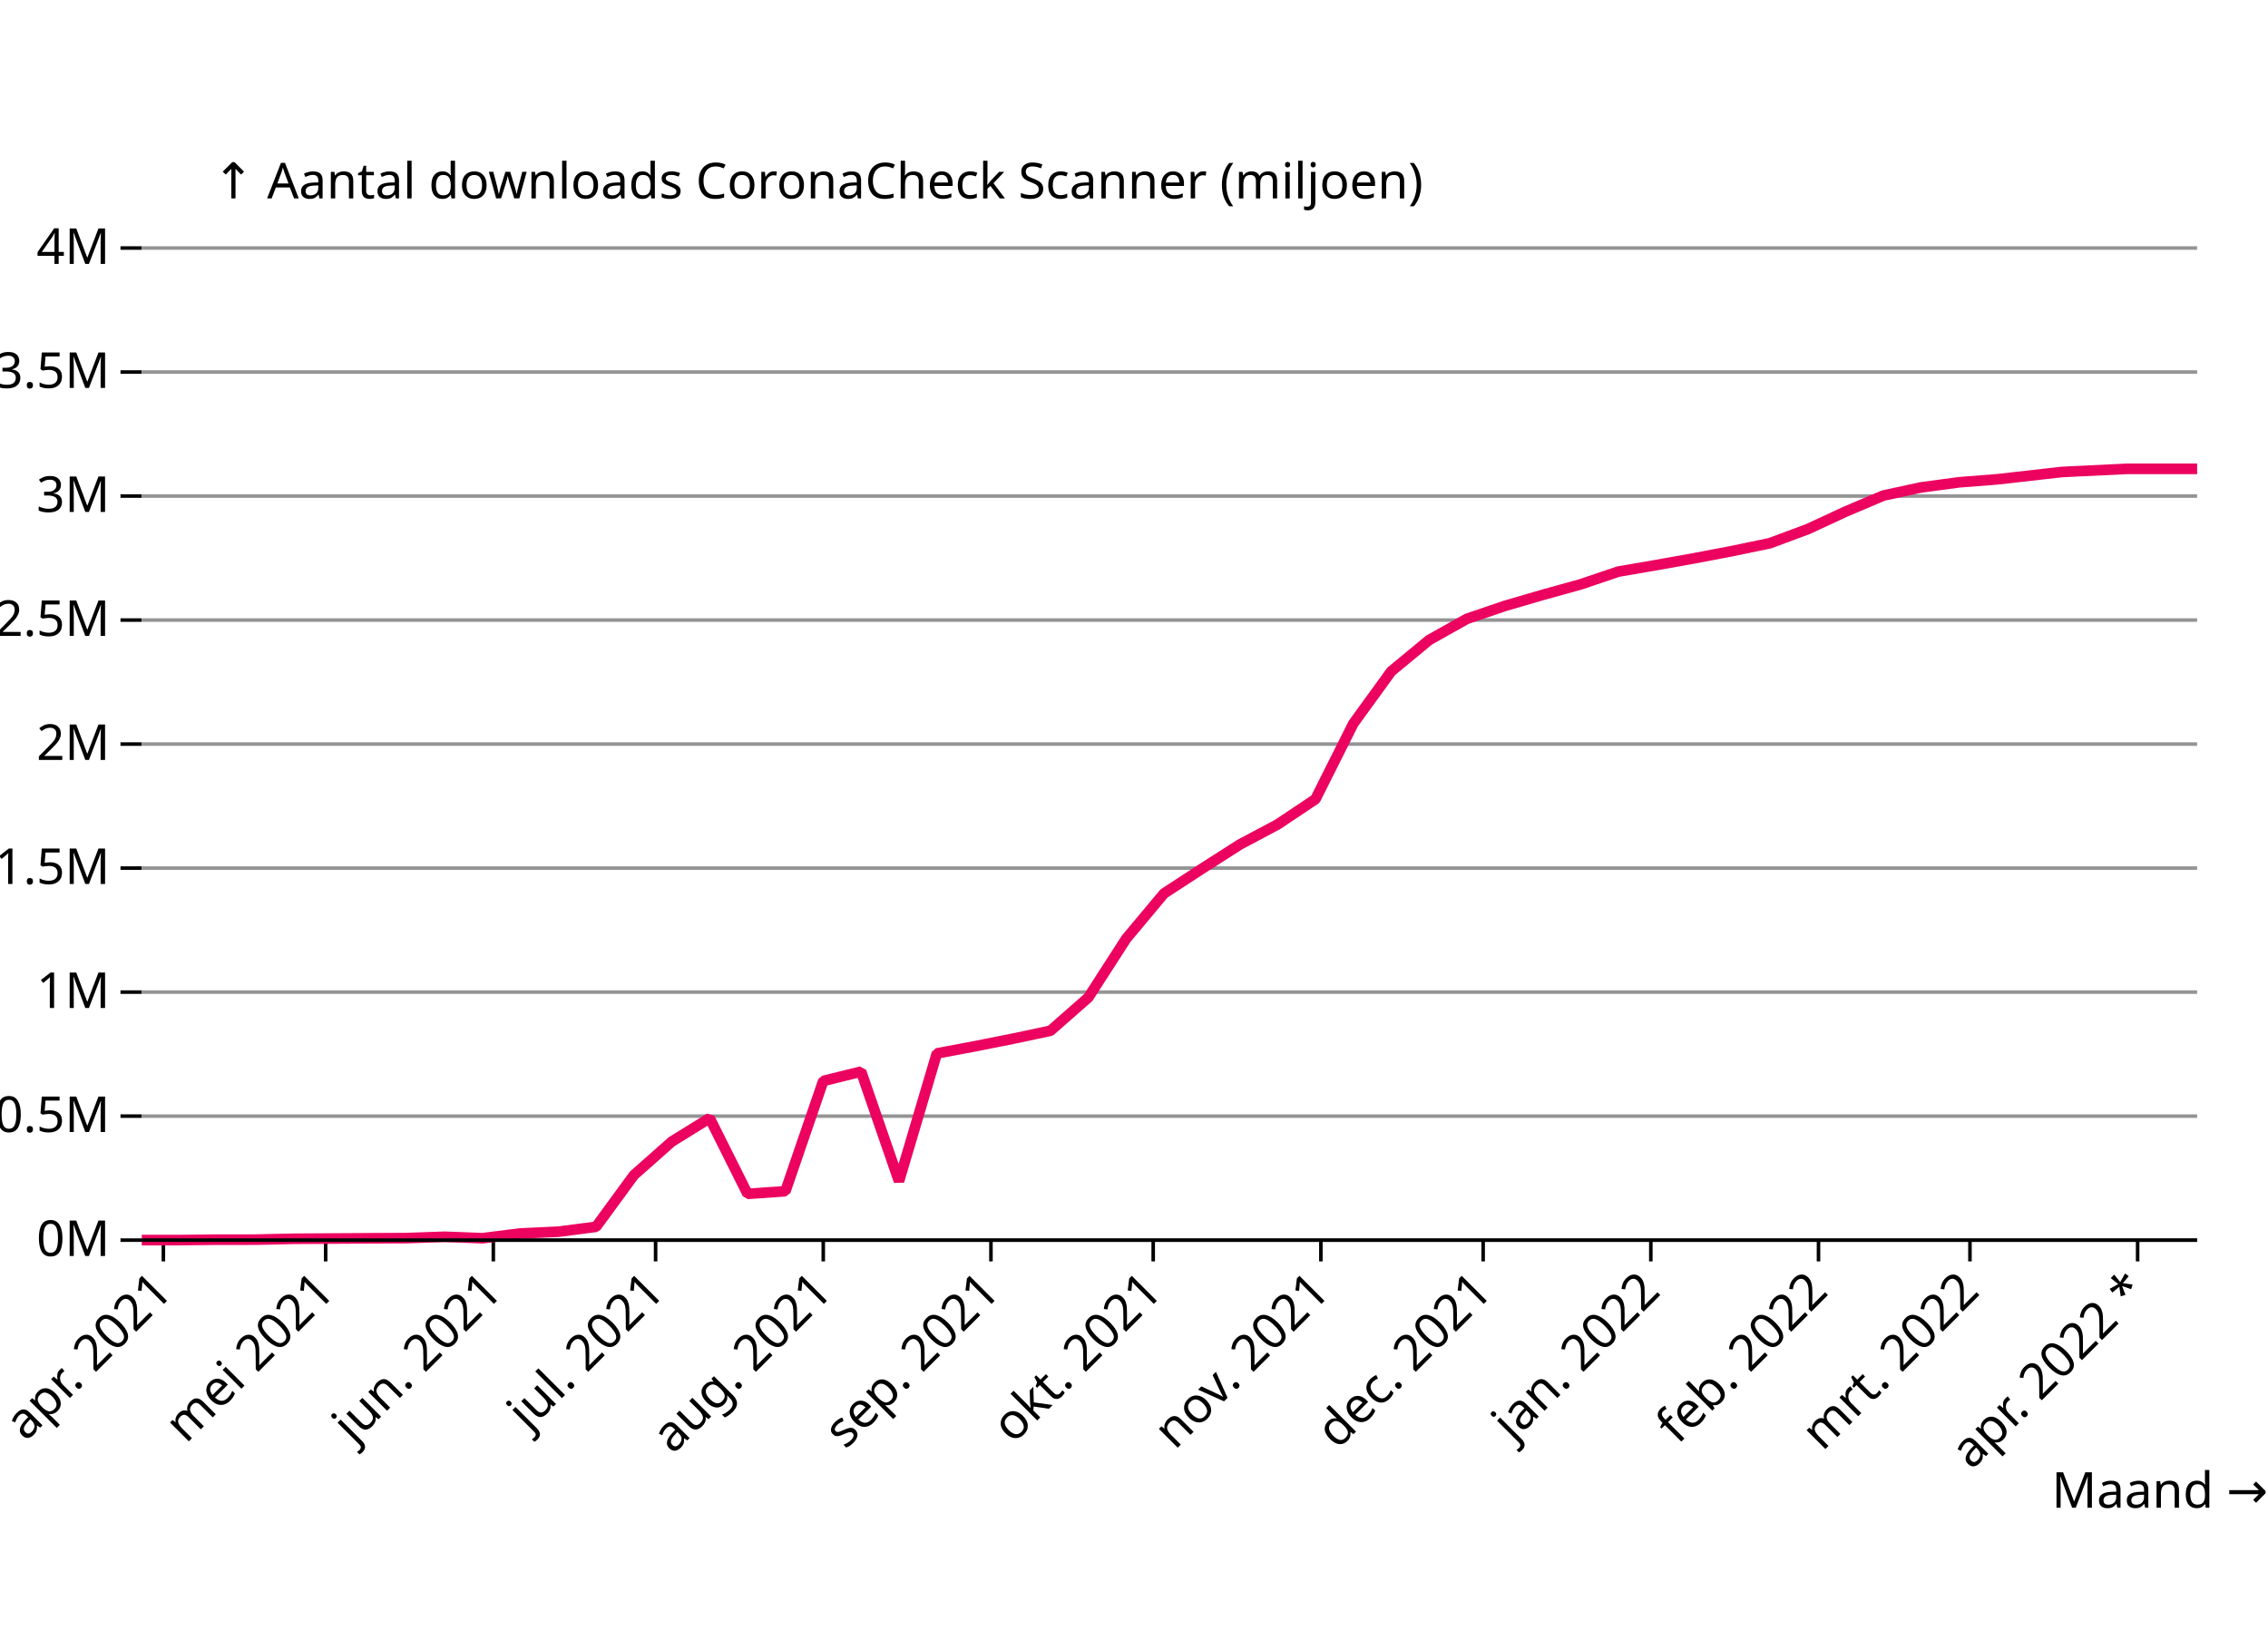
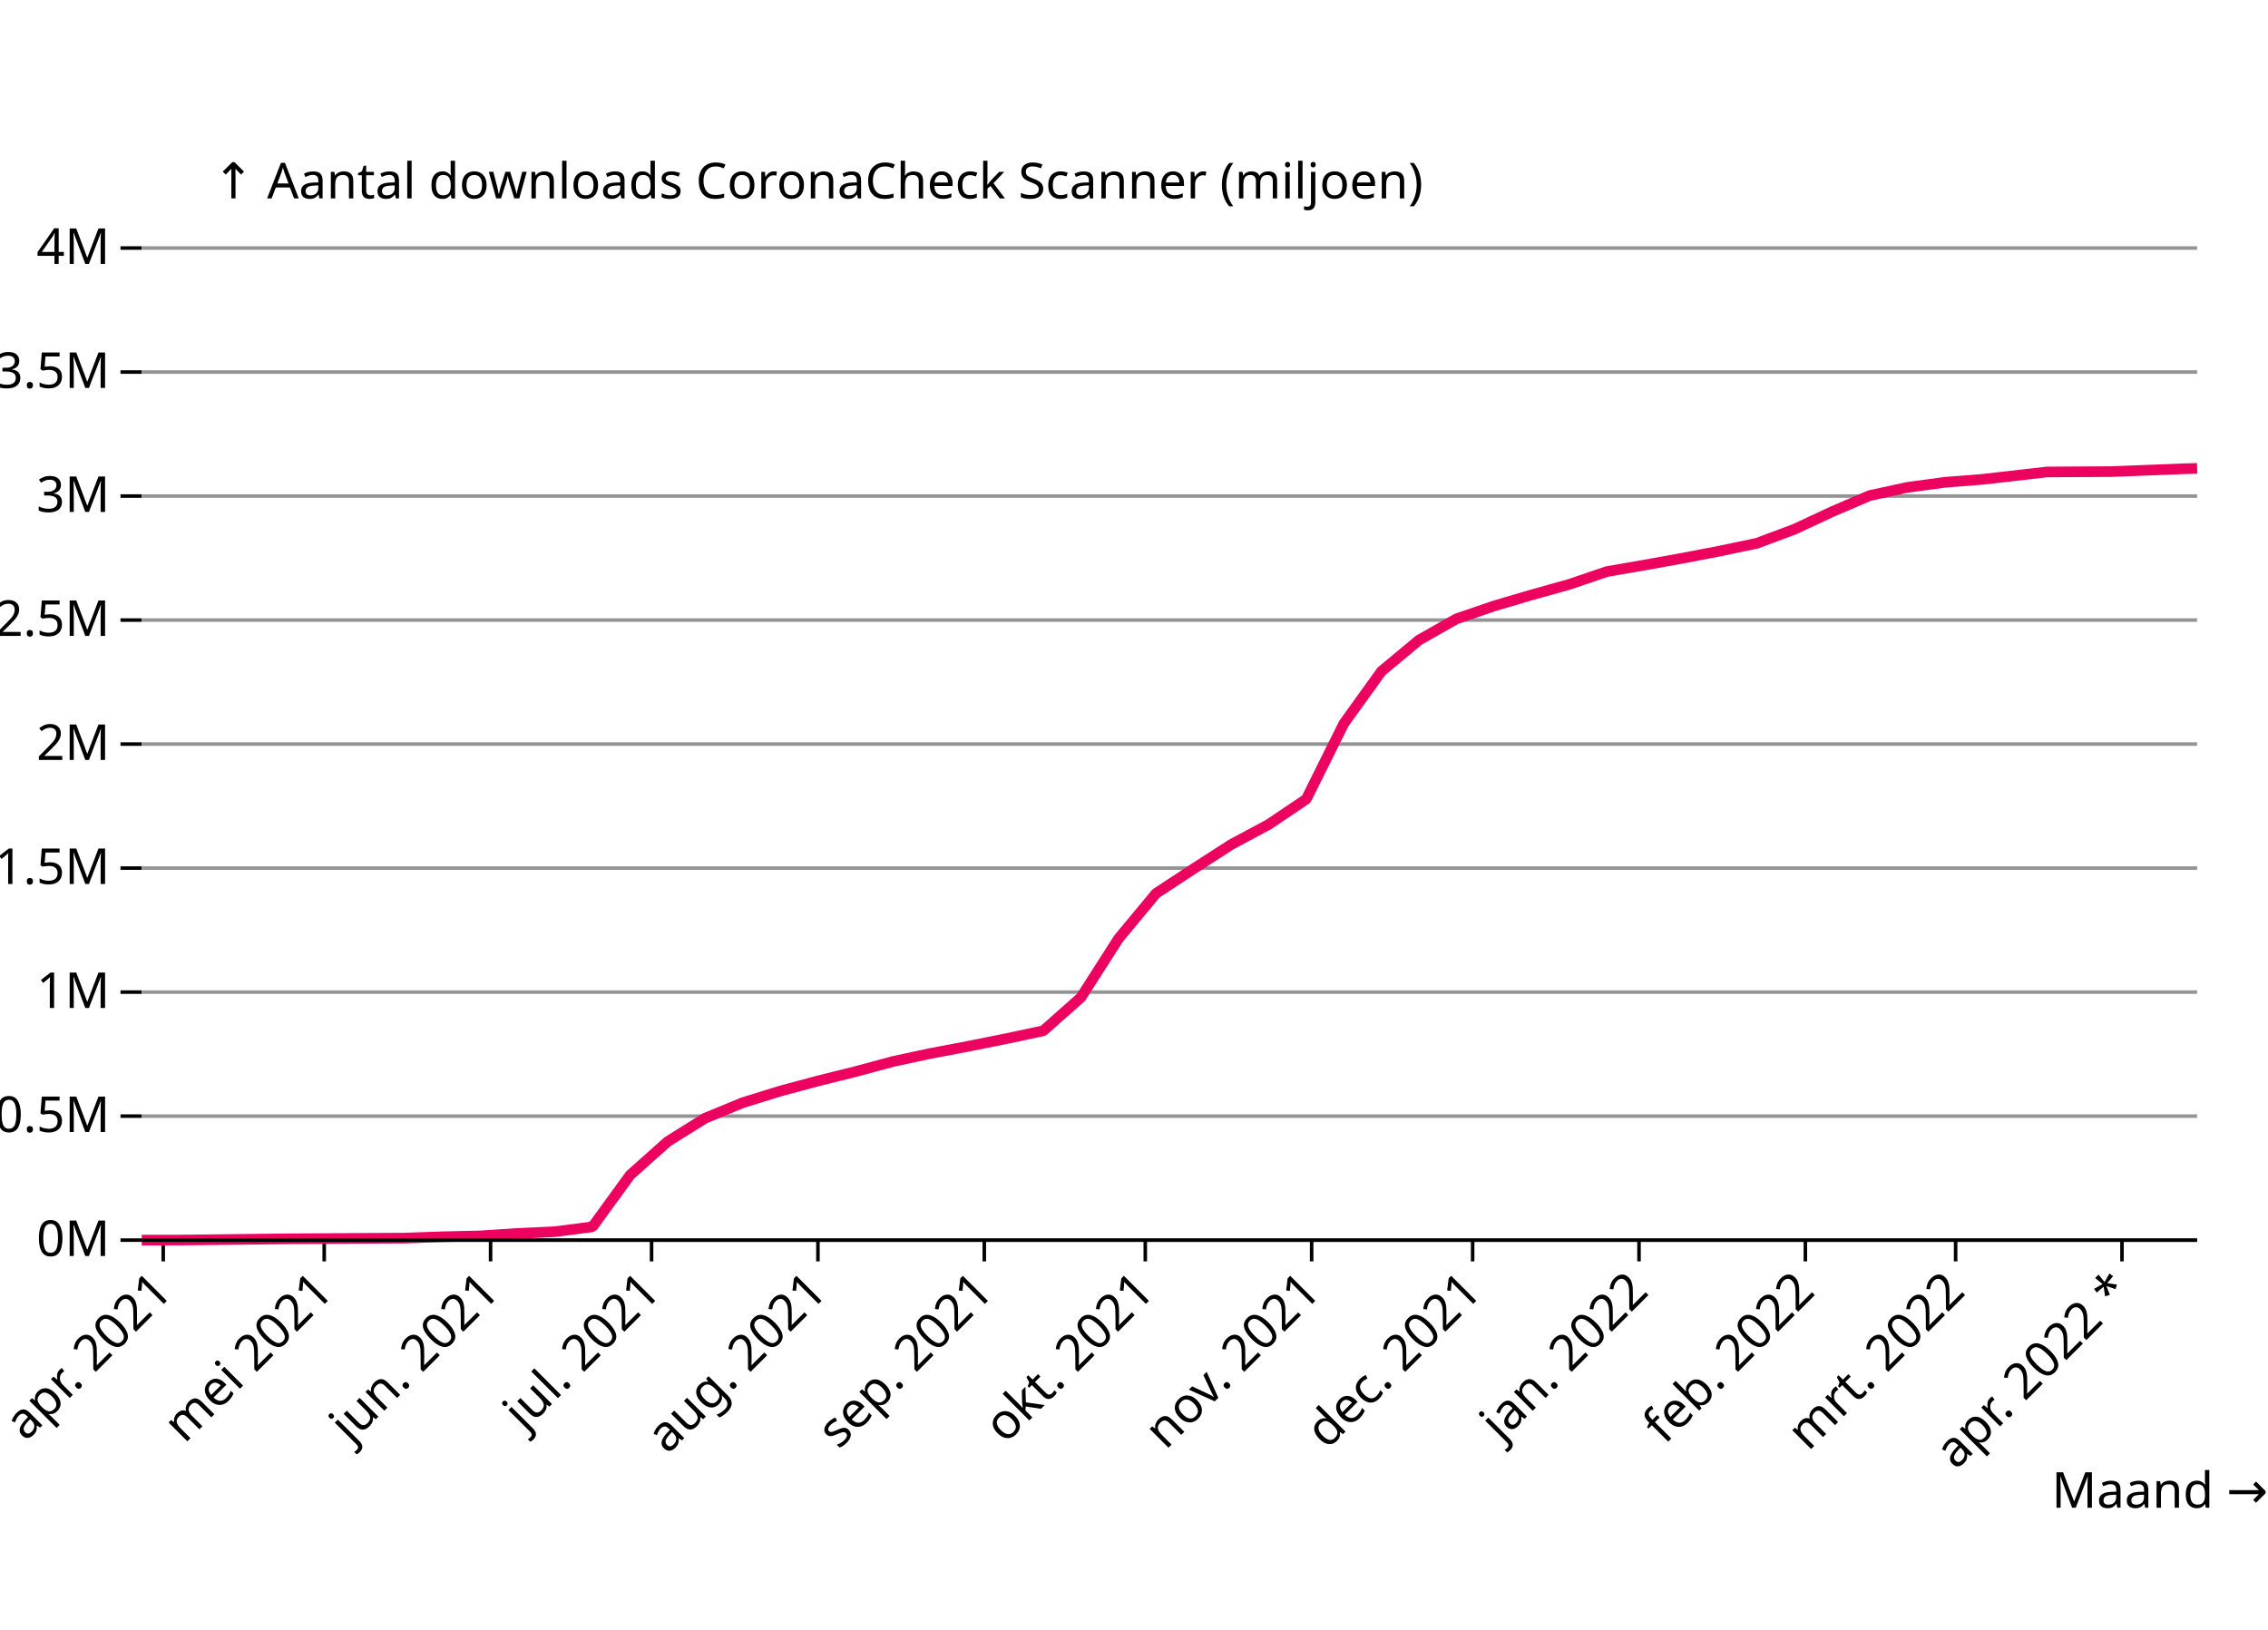
<svg xmlns="http://www.w3.org/2000/svg" class="plot" fill="currentColor" text-anchor="middle" width="640" height="460" viewBox="0 0 640 400" style="font-family: 'RO Sans', sans-serif; font-size: 14px;">
  <style>
        line[stroke-opacity] {
            stroke-opacity: 1;
            stroke: #949494;
        }
</style>
  <g transform="translate(40,0)" fill="none" text-anchor="end">
    <g class="tick" opacity="1" transform="translate(0,320)">
      <line stroke="currentColor" x2="-6" />
      <line stroke="currentColor" x2="580" stroke-opacity="0.1" />
      <text fill="currentColor" x="-9" dy="0.32em">0M</text>
    </g>
    <g class="tick" opacity="1" transform="translate(0,285)">
      <line stroke="currentColor" x2="-6" />
      <line stroke="currentColor" x2="580" stroke-opacity="0.1" />
      <text fill="currentColor" x="-9" dy="0.32em">0.5M</text>
    </g>
    <g class="tick" opacity="1" transform="translate(0,250)">
      <line stroke="currentColor" x2="-6" />
      <line stroke="currentColor" x2="580" stroke-opacity="0.1" />
      <text fill="currentColor" x="-9" dy="0.32em">1M</text>
    </g>
    <g class="tick" opacity="1" transform="translate(0,215)">
      <line stroke="currentColor" x2="-6" />
      <line stroke="currentColor" x2="580" stroke-opacity="0.1" />
      <text fill="currentColor" x="-9" dy="0.32em">1.5M</text>
    </g>
    <g class="tick" opacity="1" transform="translate(0,180)">
      <line stroke="currentColor" x2="-6" />
      <line stroke="currentColor" x2="580" stroke-opacity="0.1" />
      <text fill="currentColor" x="-9" dy="0.32em">2M</text>
    </g>
    <g class="tick" opacity="1" transform="translate(0,145)">
      <line stroke="currentColor" x2="-6" />
      <line stroke="currentColor" x2="580" stroke-opacity="0.1" />
      <text fill="currentColor" x="-9" dy="0.32em">2.5M</text>
    </g>
    <g class="tick" opacity="1" transform="translate(0,110)">
      <line stroke="currentColor" x2="-6" />
      <line stroke="currentColor" x2="580" stroke-opacity="0.1" />
      <text fill="currentColor" x="-9" dy="0.32em">3M</text>
    </g>
    <g class="tick" opacity="1" transform="translate(0,75)">
      <line stroke="currentColor" x2="-6" />
      <line stroke="currentColor" x2="580" stroke-opacity="0.1" />
      <text fill="currentColor" x="-9" dy="0.32em">3.5M</text>
    </g>
    <g class="tick" opacity="1" transform="translate(0,40)">
      <line stroke="currentColor" x2="-6" />
      <line stroke="currentColor" x2="580" stroke-opacity="0.1" />
      <text fill="currentColor" x="-9" dy="0.32em">4M</text>
    </g>
    <text fill="currentColor" transform="translate(20,40)" dy="-1em" text-anchor="start">↑ Aantal downloads CoronaCheck Scanner (miljoen)</text>
  </g>
  <g transform="translate(0,320)" fill="none" text-anchor="middle">
-     <g class="tick" opacity="1" transform="translate(46.10526,0)">
+     <g class="tick" opacity="1" transform="translate(46.05744,0)">
      <line stroke="currentColor" y2="6" />
      <text fill="currentColor" dy="0.32em" transform="translate(0, 11.82843) rotate(-45)" text-anchor="end">apr. 2021</text>
    </g>
-     <g class="tick" opacity="1" transform="translate(91.89474,0)">
+     <g class="tick" opacity="1" transform="translate(91.48825,0)">
      <line stroke="currentColor" y2="6" />
      <text fill="currentColor" dy="0.32em" transform="translate(0, 11.82843) rotate(-45)" text-anchor="end">mei 2021</text>
    </g>
-     <g class="tick" opacity="1" transform="translate(139.2105,0)">
+     <g class="tick" opacity="1" transform="translate(138.4334,0)">
      <line stroke="currentColor" y2="6" />
      <text fill="currentColor" dy="0.32em" transform="translate(0, 11.82843) rotate(-45)" text-anchor="end">jun. 2021</text>
    </g>
-     <g class="tick" opacity="1" transform="translate(185,0)">
+     <g class="tick" opacity="1" transform="translate(183.8642,0)">
      <line stroke="currentColor" y2="6" />
      <text fill="currentColor" dy="0.32em" transform="translate(0, 11.82843) rotate(-45)" text-anchor="end">jul. 2021</text>
    </g>
-     <g class="tick" opacity="1" transform="translate(232.3158,0)">
+     <g class="tick" opacity="1" transform="translate(230.8094,0)">
      <line stroke="currentColor" y2="6" />
      <text fill="currentColor" dy="0.32em" transform="translate(0, 11.82843) rotate(-45)" text-anchor="end">aug. 2021</text>
    </g>
-     <g class="tick" opacity="1" transform="translate(279.6316,0)">
+     <g class="tick" opacity="1" transform="translate(277.7546,0)">
      <line stroke="currentColor" y2="6" />
      <text fill="currentColor" dy="0.32em" transform="translate(0, 11.82843) rotate(-45)" text-anchor="end">sep. 2021</text>
    </g>
-     <g class="tick" opacity="1" transform="translate(325.4211,0)">
+     <g class="tick" opacity="1" transform="translate(323.1854,0)">
      <line stroke="currentColor" y2="6" />
      <text fill="currentColor" dy="0.32em" transform="translate(0, 11.82843) rotate(-45)" text-anchor="end">okt. 2021</text>
    </g>
-     <g class="tick" opacity="1" transform="translate(372.7368,0)">
+     <g class="tick" opacity="1" transform="translate(370.1305,0)">
      <line stroke="currentColor" y2="6" />
      <text fill="currentColor" dy="0.32em" transform="translate(0, 11.82843) rotate(-45)" text-anchor="end">nov. 2021</text>
    </g>
-     <g class="tick" opacity="1" transform="translate(418.5263,0)">
+     <g class="tick" opacity="1" transform="translate(415.5614,0)">
      <line stroke="currentColor" y2="6" />
      <text fill="currentColor" dy="0.32em" transform="translate(0, 11.82843) rotate(-45)" text-anchor="end">dec. 2021</text>
    </g>
-     <g class="tick" opacity="1" transform="translate(465.8421,0)">
+     <g class="tick" opacity="1" transform="translate(462.5065,0)">
      <line stroke="currentColor" y2="6" />
      <text fill="currentColor" dy="0.32em" transform="translate(0, 11.82843) rotate(-45)" text-anchor="end">jan. 2022</text>
    </g>
-     <g class="tick" opacity="1" transform="translate(513.1579,0)">
+     <g class="tick" opacity="1" transform="translate(509.4517,0)">
      <line stroke="currentColor" y2="6" />
      <text fill="currentColor" dy="0.32em" transform="translate(0, 11.82843) rotate(-45)" text-anchor="end">feb. 2022</text>
    </g>
-     <g class="tick" opacity="1" transform="translate(555.8947,0)">
+     <g class="tick" opacity="1" transform="translate(551.8538,0)">
      <line stroke="currentColor" y2="6" />
      <text fill="currentColor" dy="0.32em" transform="translate(0, 11.82843) rotate(-45)" text-anchor="end">mrt. 2022</text>
    </g>
-     <g class="tick" opacity="1" transform="translate(603.2105,0)">
+     <g class="tick" opacity="1" transform="translate(598.799,0)">
      <line stroke="currentColor" y2="6" />
      <text fill="currentColor" dy="0.32em" transform="translate(0, 11.82843) rotate(-45)" text-anchor="end">apr. 2022 *</text>
    </g>
    <text fill="currentColor" transform="translate(640,80)" dy="-0.32em" text-anchor="end">Maand →</text>
  </g>
  <g fill="none" stroke="#ec025f" stroke-width="3" stroke-miterlimit="1">
-     <path d="M40,319.989L50.684,319.985L61.368,319.865L72.053,319.859L82.737,319.618L93.421,319.552L104.105,319.484L114.789,319.43L125.474,319.05L136.158,319.461L146.842,318.117L157.526,317.623L168.211,316.233L178.895,301.636L189.579,292.184L200.263,285.571L210.947,306.944L221.632,306.196L232.316,275.071L243,272.438L253.684,303.357L264.368,267.305L275.053,265.298L285.737,263.173L296.421,260.909L307.105,251.522L317.789,234.934L328.474,222.156L339.158,215.192L349.842,208.365L360.526,202.681L371.211,195.536L381.895,174.21L392.579,159.478L403.263,150.648L413.947,144.649L424.632,141.014L435.316,137.89L446,134.931L456.684,131.32L467.368,129.481L478.053,127.573L488.737,125.541L499.421,123.313L510.105,119.345L520.789,114.395L520.789,114.395L531.474,109.856L542.158,107.551L552.842,106.118L563.526,105.283L581.842,103.207L600.158,102.323L620,102.323" />
+     <path d="M40,319.983L50.601,319.977L61.201,319.865L71.802,319.739L82.402,319.618L93.003,319.552L103.603,319.484L114.204,319.43L124.804,319.05L135.405,318.809L146.005,318.117L156.606,317.623L167.206,316.233L177.807,301.636L188.407,292.184L199.008,285.571L209.608,281.205L220.209,277.922L230.809,275.071L241.41,272.438L252.01,269.579L262.611,267.305L273.211,265.298L283.812,263.173L294.413,260.909L305.013,251.522L315.614,234.934L326.214,222.156L336.815,215.192L347.415,208.365L358.016,202.681L368.616,195.536L379.217,174.21L389.817,159.478L400.418,150.648L411.018,144.649L421.619,141.014L432.219,137.89L442.82,134.931L453.42,131.32L464.021,129.481L474.621,127.573L485.222,125.541L495.822,123.313L506.423,119.345L517.023,114.395L517.023,114.395L527.624,109.856L538.225,107.551L548.825,106.118L559.426,105.283L577.598,103.207L595.77,103.097L615.457,102.323L620,102.192" />
  </g>
  <g stroke="currentColor">
    <line x1="40" x2="620" y1="320" y2="320" />
  </g>
</svg>
